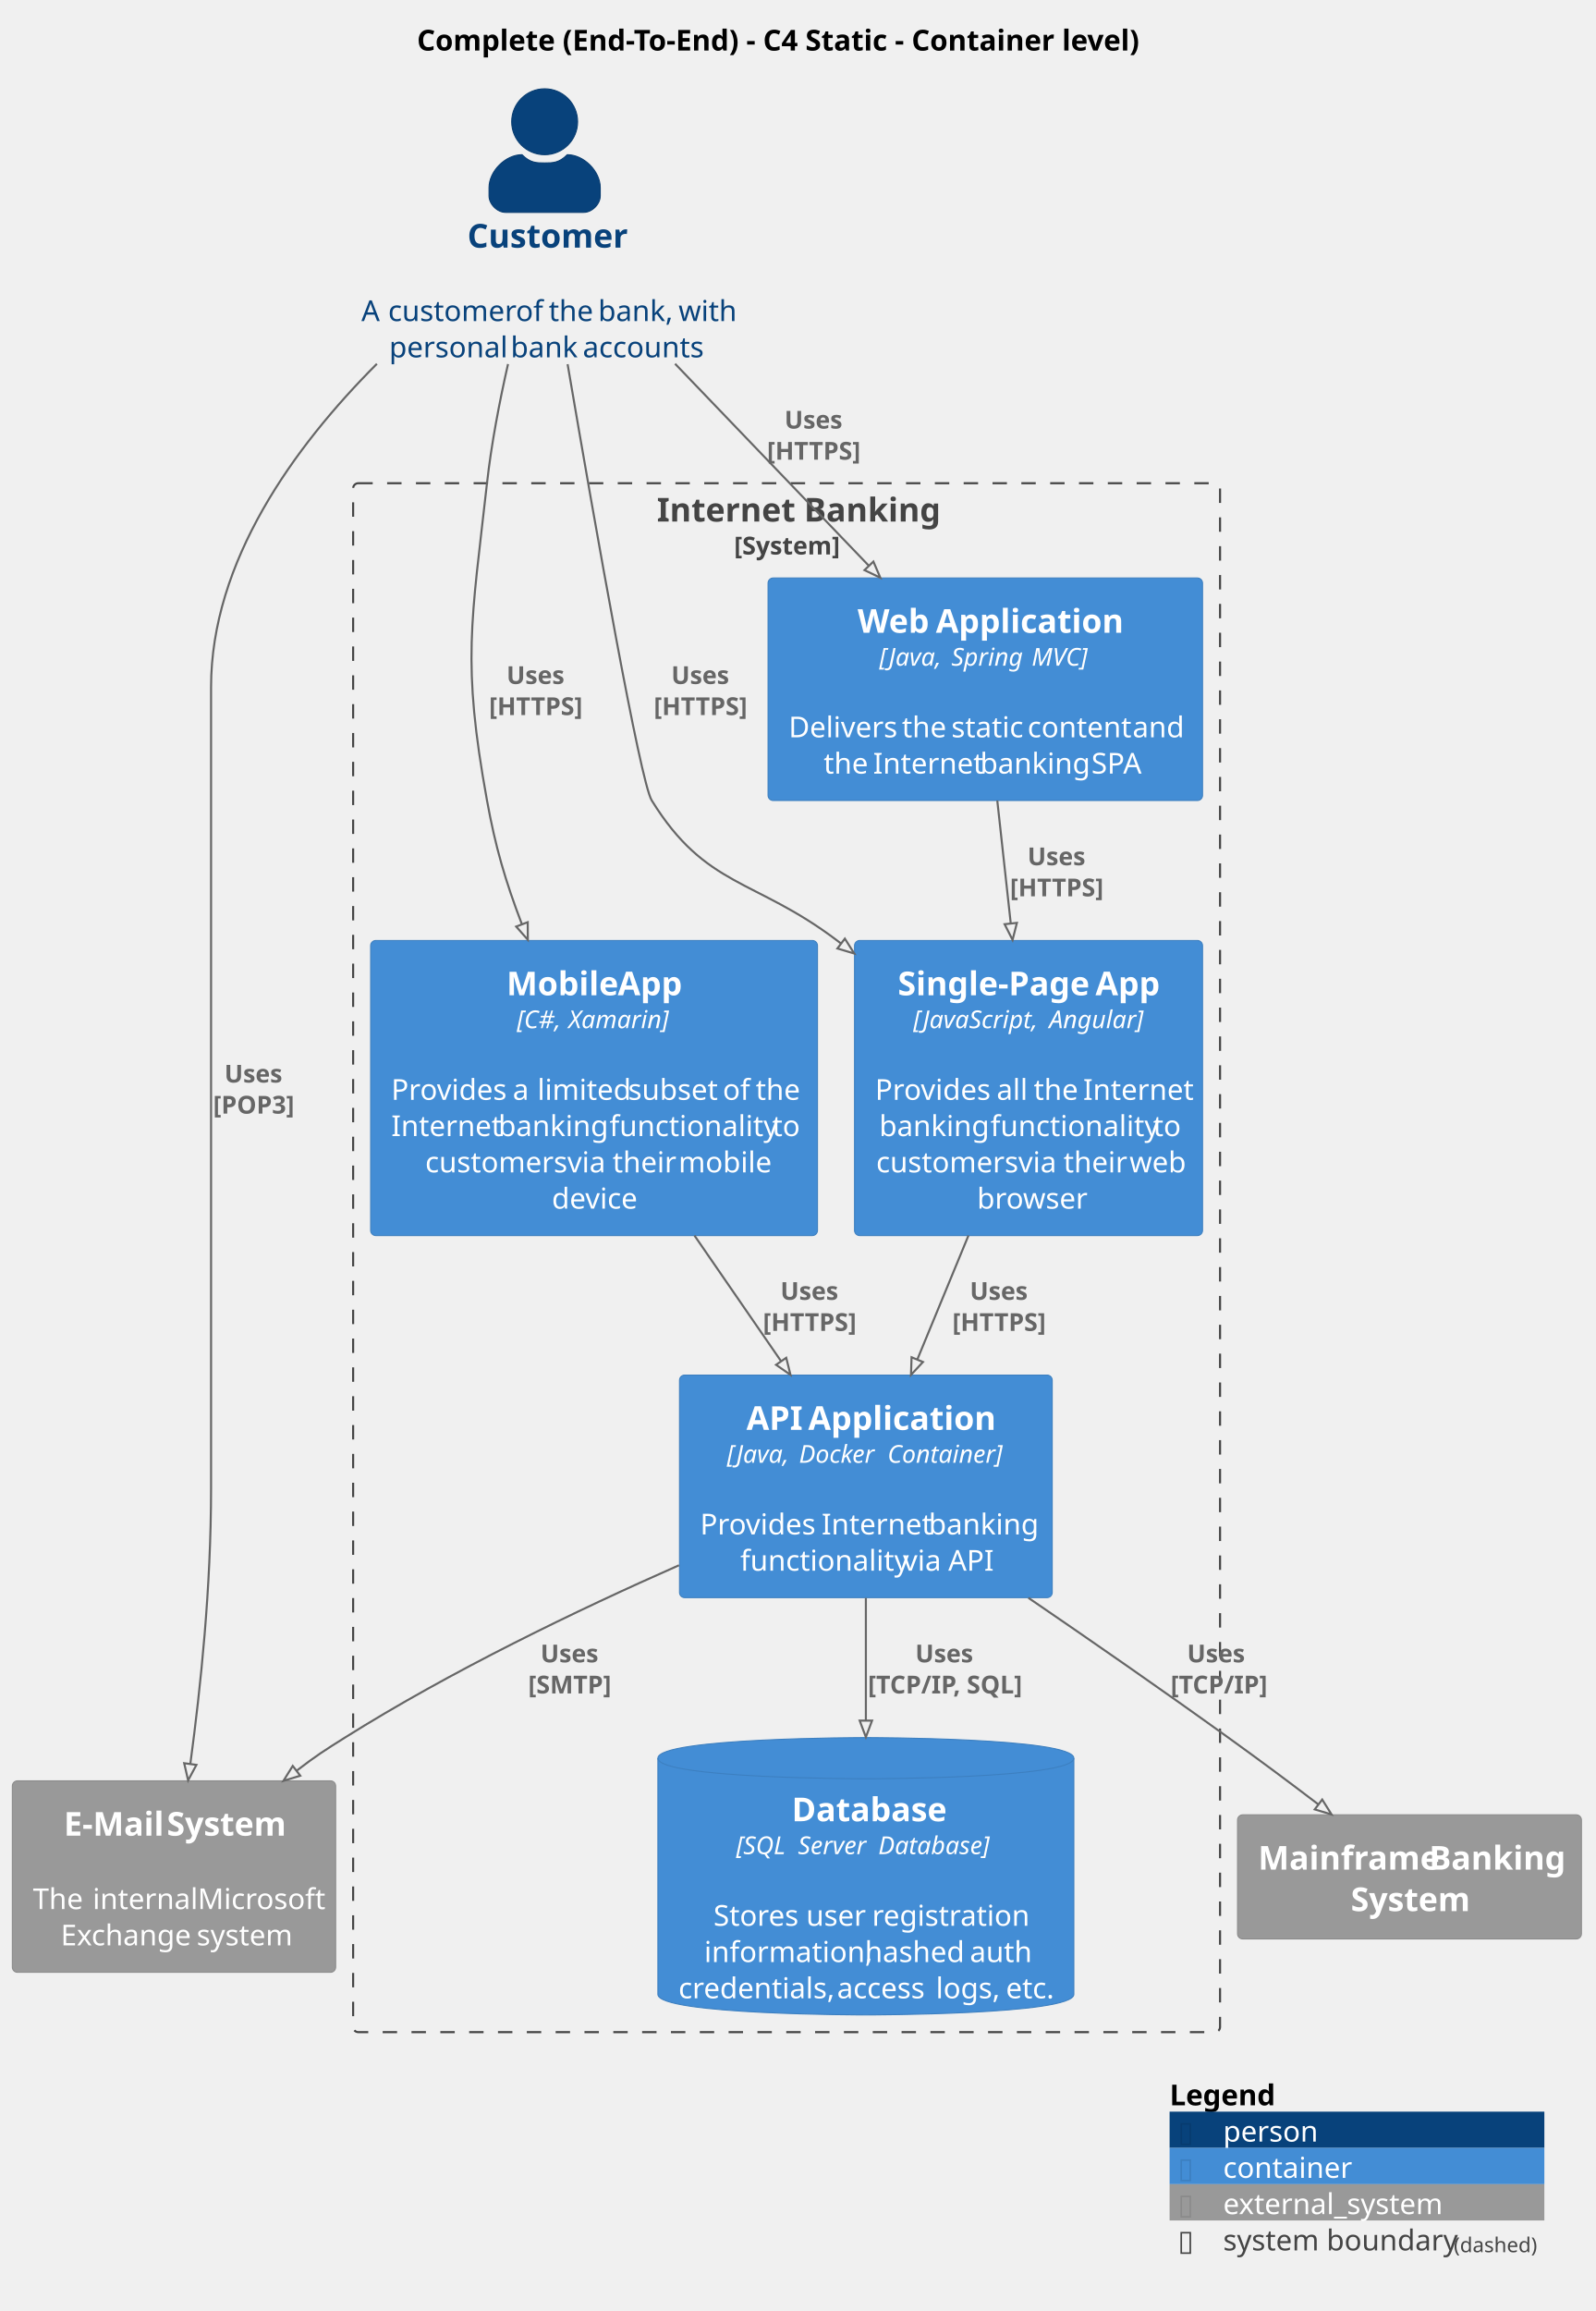
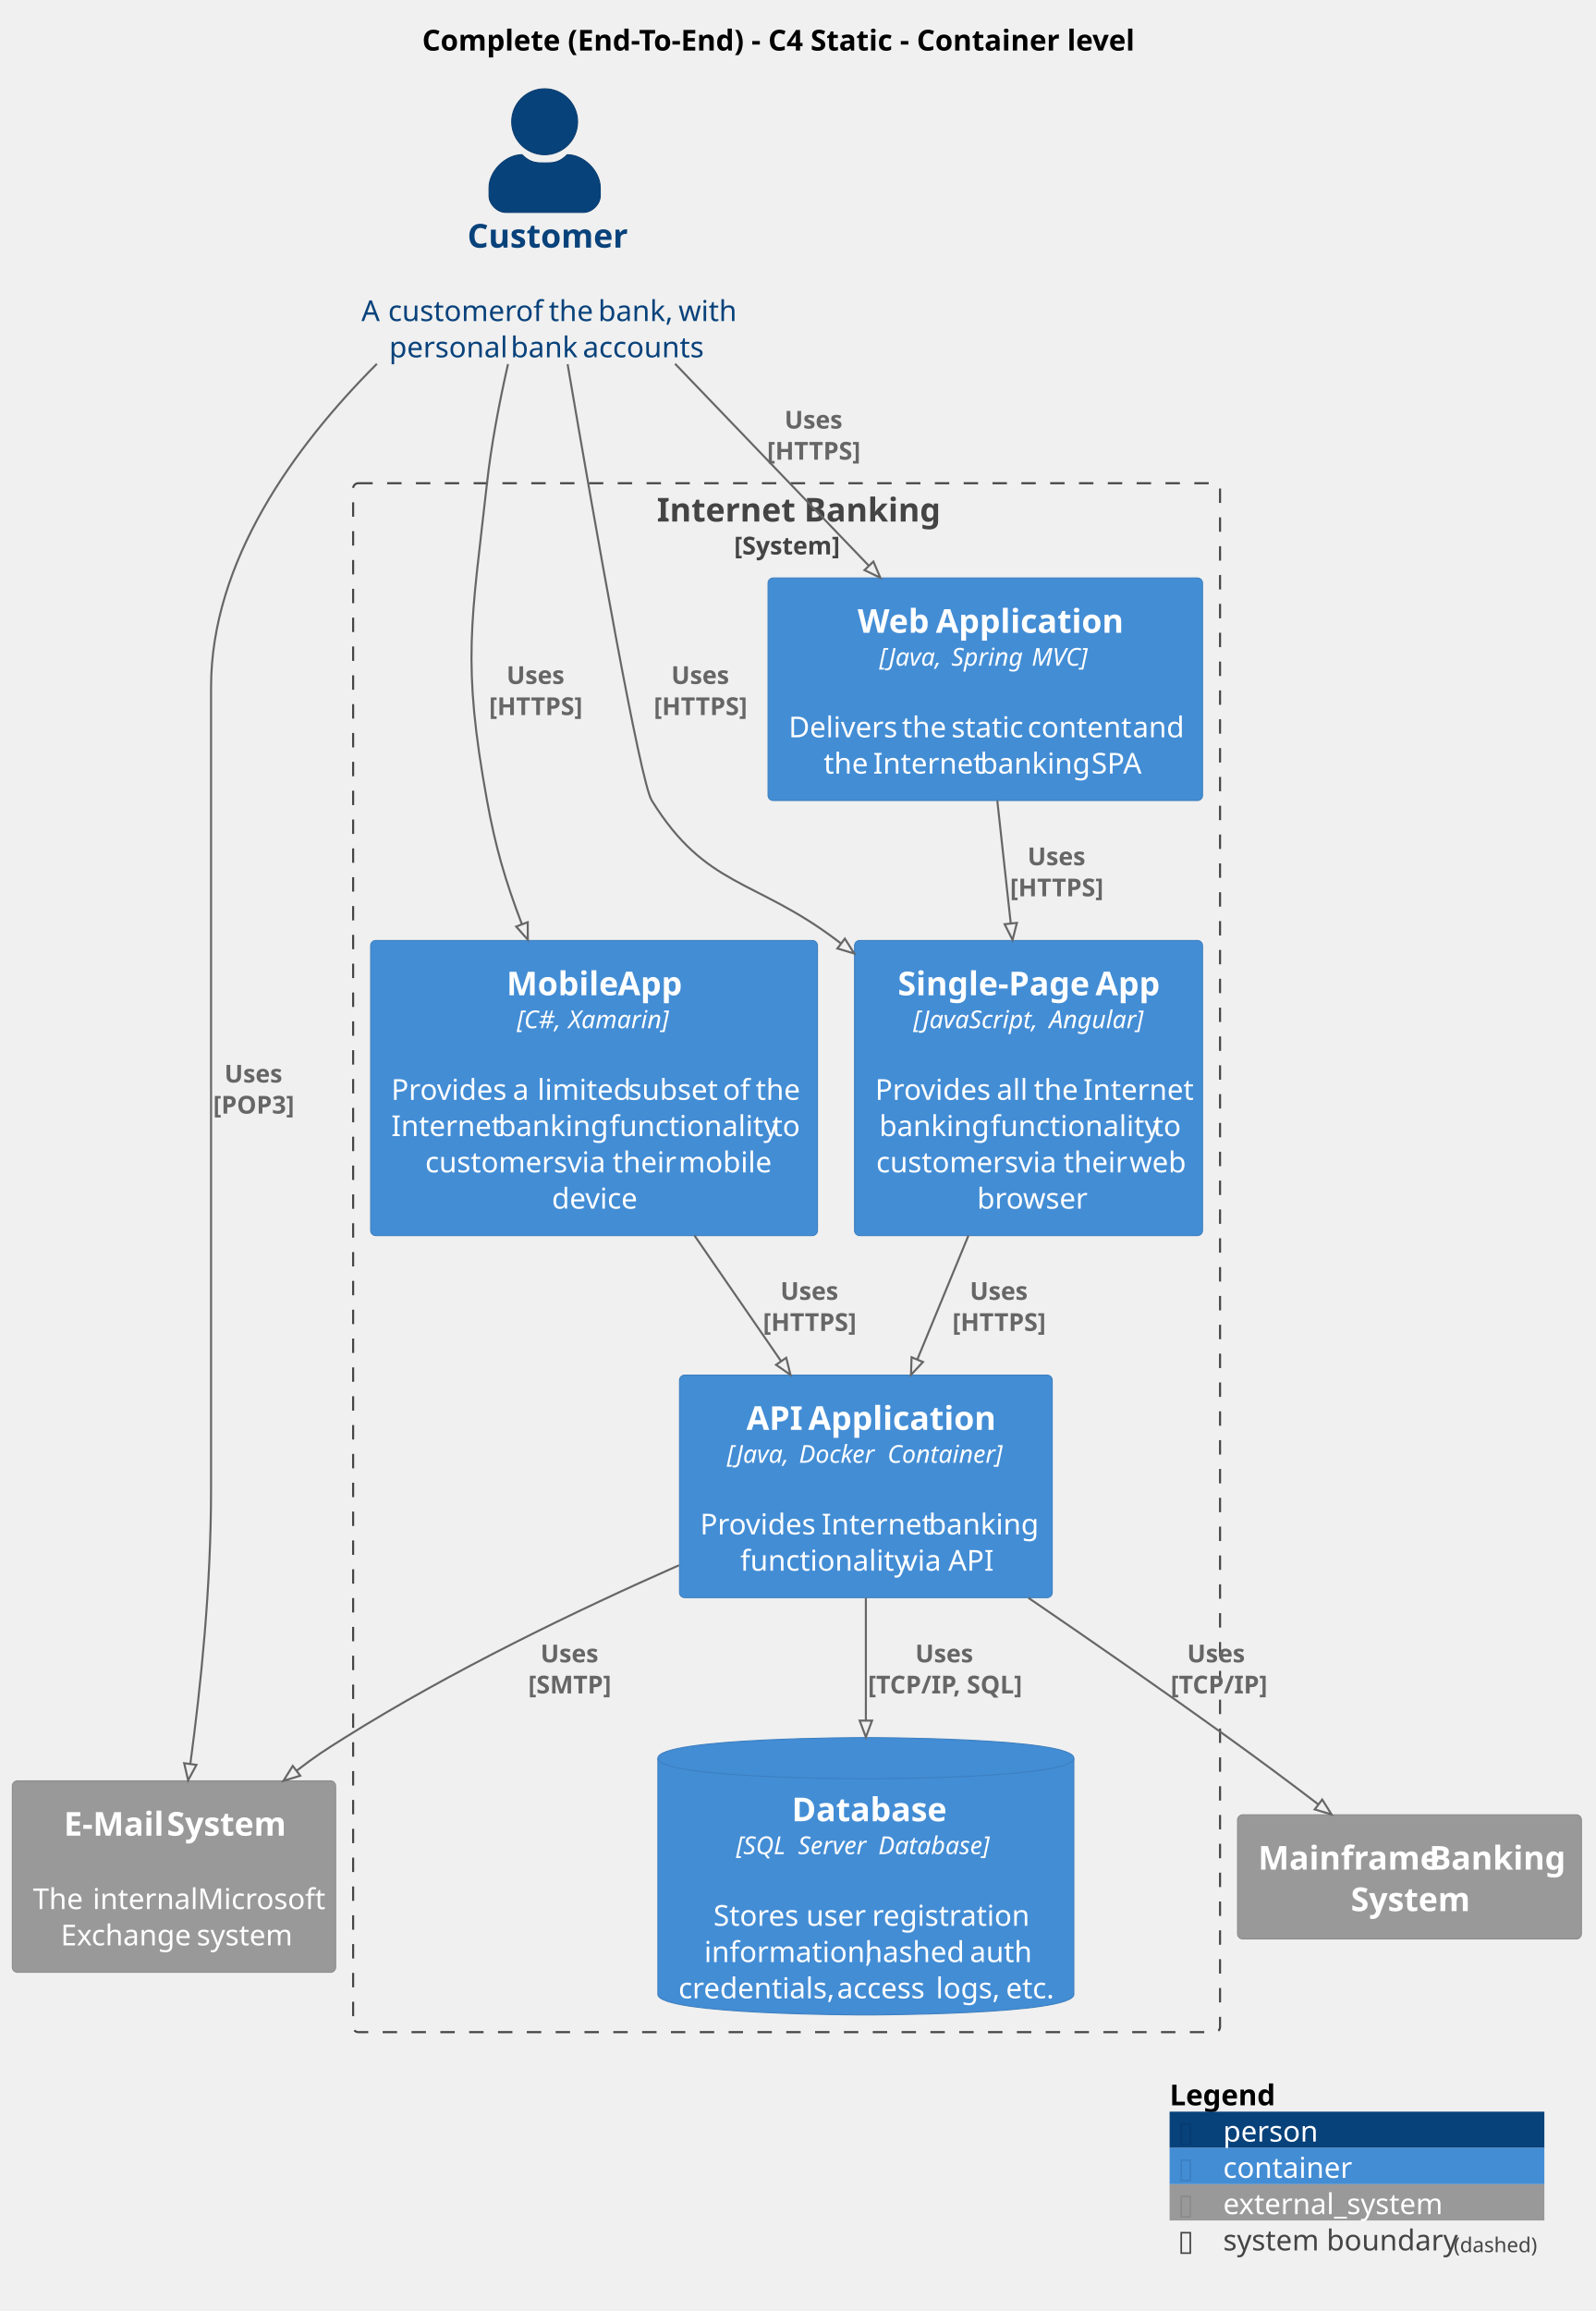
<svg xmlns="http://www.w3.org/2000/svg" contentStyleType="text/css" height="1122px" preserveAspectRatio="none" style="width:775px;height:1122px;background:#FFFFFF;" version="1.1" viewBox="0 0 775 1122" width="775px" zoomAndPan="magnify">
  <defs />
  <g>
-     <text fill="#000000" font-family="sans-serif" font-size="14" font-weight="bold" lengthAdjust="spacing" textLength="362" x="202.5" y="24.533">Complete (End-To-End) - C4 Static - Container level)</text>
+     <text fill="#000000" font-family="sans-serif" font-size="14" font-weight="bold" lengthAdjust="spacing" textLength="357" x="205" y="24.533">Complete (End-To-End) - C4 Static - Container level</text>
    <g id="cluster_BigBankPlc.SoftwareSystems.InternetBanking">
      <rect fill="none" height="752" rx="2.5" ry="2.5" style="stroke:#444444;stroke-width:1.0;stroke-dasharray:7.0,7.0;" width="421" x="171.5" y="234.609" />
      <text fill="#444444" font-family="sans-serif" font-size="16" font-weight="bold" lengthAdjust="spacing" textLength="126" x="319" y="253.219">Internet Banking</text>
      <text fill="#444444" font-family="sans-serif" font-size="12" font-weight="bold" lengthAdjust="spacing" textLength="51" x="356.5" y="269.191">[System]</text>
    </g>
    <g id="elem_BigBankPlc.Actors.Customer">
      <ellipse cx="264.5" cy="59.109" fill="#08427B" rx="16" ry="16" style="stroke:#073B6F;stroke-width:0.5;" />
      <path d="M264.5,79.109 C268.5,79.109 271.5,79.109 275.5,75.109 C283.5,75.109 291.5,83.109 291.5,91.109 L291.5,95.109 C291.5,99.109 287.5,103.109 283.5,103.109 L245.5,103.109 C241.5,103.109 237.5,99.109 237.5,95.109 L237.5,91.109 C237.5,83.109 245.5,75.109 253.5,75.109 C257.5,79.109 260.5,79.109 264.5,79.109 " fill="#08427B" style="stroke:#073B6F;stroke-width:0.5;" />
      <text fill="#08427B" font-family="sans-serif" font-size="16" font-weight="bold" lengthAdjust="spacing" textLength="75" x="227" y="120.219">Customer</text>
      <text fill="#08427B" font-family="sans-serif" font-size="14" lengthAdjust="spacing" textLength="4" x="262.5" y="138.268"> </text>
      <text fill="#08427B" font-family="sans-serif" font-size="14" lengthAdjust="spacing" textLength="9" x="175.5" y="155.877">A</text>
      <text fill="#08427B" font-family="sans-serif" font-size="14" lengthAdjust="spacing" textLength="4" x="184.5" y="155.877"> </text>
      <text fill="#08427B" font-family="sans-serif" font-size="14" lengthAdjust="spacing" textLength="58" x="188.5" y="155.877">customer</text>
      <text fill="#08427B" font-family="sans-serif" font-size="14" lengthAdjust="spacing" textLength="4" x="246.5" y="155.877"> </text>
      <text fill="#08427B" font-family="sans-serif" font-size="14" lengthAdjust="spacing" textLength="12" x="250.5" y="155.877">of</text>
      <text fill="#08427B" font-family="sans-serif" font-size="14" lengthAdjust="spacing" textLength="4" x="262.5" y="155.877"> </text>
      <text fill="#08427B" font-family="sans-serif" font-size="14" lengthAdjust="spacing" textLength="20" x="266.5" y="155.877">the</text>
      <text fill="#08427B" font-family="sans-serif" font-size="14" lengthAdjust="spacing" textLength="4" x="286.5" y="155.877"> </text>
      <text fill="#08427B" font-family="sans-serif" font-size="14" lengthAdjust="spacing" textLength="35" x="290.5" y="155.877">bank,</text>
      <text fill="#08427B" font-family="sans-serif" font-size="14" lengthAdjust="spacing" textLength="4" x="325.5" y="155.877"> </text>
      <text fill="#08427B" font-family="sans-serif" font-size="14" lengthAdjust="spacing" textLength="24" x="329.5" y="155.877">with</text>
      <text fill="#08427B" font-family="sans-serif" font-size="14" lengthAdjust="spacing" textLength="55" x="189" y="173.486">personal</text>
      <text fill="#08427B" font-family="sans-serif" font-size="14" lengthAdjust="spacing" textLength="4" x="244" y="173.486"> </text>
      <text fill="#08427B" font-family="sans-serif" font-size="14" lengthAdjust="spacing" textLength="31" x="248" y="173.486">bank</text>
      <text fill="#08427B" font-family="sans-serif" font-size="14" lengthAdjust="spacing" textLength="4" x="279" y="173.486"> </text>
      <text fill="#08427B" font-family="sans-serif" font-size="14" lengthAdjust="spacing" textLength="57" x="283" y="173.486">accounts</text>
    </g>
    <g id="elem_BigBankPlc.SoftwareSystems.MainframeBankingSystem">
      <rect fill="#999999" height="60.25" rx="2.5" ry="2.5" style="stroke:#8A8A8A;stroke-width:0.5;" width="167" x="601" y="881.109" />
      <text fill="#FFFFFF" font-family="sans-serif" font-size="16" font-weight="bold" lengthAdjust="spacing" textLength="79" x="611" y="907.719">Mainframe</text>
      <text fill="#FFFFFF" font-family="sans-serif" font-size="16" font-weight="bold" lengthAdjust="spacing" textLength="4" x="690" y="907.719"> </text>
      <text fill="#FFFFFF" font-family="sans-serif" font-size="16" font-weight="bold" lengthAdjust="spacing" textLength="64" x="694" y="907.719">Banking</text>
      <text fill="#FFFFFF" font-family="sans-serif" font-size="16" font-weight="bold" lengthAdjust="spacing" textLength="57" x="656" y="927.844">System</text>
    </g>
    <g id="elem_BigBankPlc.SoftwareSystems.EMailSystem">
      <rect fill="#999999" height="92.953" rx="2.5" ry="2.5" style="stroke:#8A8A8A;stroke-width:0.5;" width="157" x="6" y="864.609" />
      <text fill="#FFFFFF" font-family="sans-serif" font-size="16" font-weight="bold" lengthAdjust="spacing" textLength="46" x="31" y="891.219">E-Mail</text>
      <text fill="#FFFFFF" font-family="sans-serif" font-size="16" font-weight="bold" lengthAdjust="spacing" textLength="4" x="77" y="891.219"> </text>
      <text fill="#FFFFFF" font-family="sans-serif" font-size="16" font-weight="bold" lengthAdjust="spacing" textLength="57" x="81" y="891.219">System</text>
      <text fill="#FFFFFF" font-family="sans-serif" font-size="14" lengthAdjust="spacing" textLength="4" x="82.5" y="909.268"> </text>
      <text fill="#FFFFFF" font-family="sans-serif" font-size="14" lengthAdjust="spacing" textLength="25" x="16" y="926.877">The</text>
      <text fill="#FFFFFF" font-family="sans-serif" font-size="14" lengthAdjust="spacing" textLength="4" x="41" y="926.877"> </text>
      <text fill="#FFFFFF" font-family="sans-serif" font-size="14" lengthAdjust="spacing" textLength="47" x="45" y="926.877">internal</text>
      <text fill="#FFFFFF" font-family="sans-serif" font-size="14" lengthAdjust="spacing" textLength="4" x="92" y="926.877"> </text>
      <text fill="#FFFFFF" font-family="sans-serif" font-size="14" lengthAdjust="spacing" textLength="57" x="96" y="926.877">Microsoft</text>
      <text fill="#FFFFFF" font-family="sans-serif" font-size="14" lengthAdjust="spacing" textLength="62" x="29.5" y="944.486">Exchange</text>
      <text fill="#FFFFFF" font-family="sans-serif" font-size="14" lengthAdjust="spacing" textLength="4" x="91.5" y="944.486"> </text>
      <text fill="#FFFFFF" font-family="sans-serif" font-size="14" lengthAdjust="spacing" textLength="44" x="95.5" y="944.486">system</text>
    </g>
    <g id="elem_BigBankPlc.SoftwareSystems.InternetBanking.Containers.WebApplication">
      <rect fill="#438DD5" height="108.047" rx="2.5" ry="2.5" style="stroke:#3C7FC0;stroke-width:0.5;" width="211" x="373" y="280.609" />
      <text fill="#FFFFFF" font-family="sans-serif" font-size="16" font-weight="bold" lengthAdjust="spacing" textLength="34" x="416.5" y="307.219">Web</text>
      <text fill="#FFFFFF" font-family="sans-serif" font-size="16" font-weight="bold" lengthAdjust="spacing" textLength="4" x="450.5" y="307.219"> </text>
      <text fill="#FFFFFF" font-family="sans-serif" font-size="16" font-weight="bold" lengthAdjust="spacing" textLength="86" x="454.5" y="307.219">Application</text>
      <text fill="#FFFFFF" font-family="sans-serif" font-size="12" font-style="italic" lengthAdjust="spacing" textLength="32" x="427" y="323.191">[Java,</text>
      <text fill="#FFFFFF" font-family="sans-serif" font-size="12" font-style="italic" lengthAdjust="spacing" textLength="3" x="459" y="323.191"> </text>
      <text fill="#FFFFFF" font-family="sans-serif" font-size="12" font-style="italic" lengthAdjust="spacing" textLength="36" x="462" y="323.191">Spring</text>
      <text fill="#FFFFFF" font-family="sans-serif" font-size="12" font-style="italic" lengthAdjust="spacing" textLength="3" x="498" y="323.191"> </text>
      <text fill="#FFFFFF" font-family="sans-serif" font-size="12" font-style="italic" lengthAdjust="spacing" textLength="29" x="501" y="323.191">MVC]</text>
      <text fill="#FFFFFF" font-family="sans-serif" font-size="14" lengthAdjust="spacing" textLength="4" x="476.5" y="340.361"> </text>
      <text fill="#FFFFFF" font-family="sans-serif" font-size="14" lengthAdjust="spacing" textLength="51" x="383" y="357.971">Delivers</text>
      <text fill="#FFFFFF" font-family="sans-serif" font-size="14" lengthAdjust="spacing" textLength="4" x="434" y="357.971"> </text>
      <text fill="#FFFFFF" font-family="sans-serif" font-size="14" lengthAdjust="spacing" textLength="20" x="438" y="357.971">the</text>
      <text fill="#FFFFFF" font-family="sans-serif" font-size="14" lengthAdjust="spacing" textLength="4" x="458" y="357.971"> </text>
      <text fill="#FFFFFF" font-family="sans-serif" font-size="14" lengthAdjust="spacing" textLength="33" x="462" y="357.971">static</text>
      <text fill="#FFFFFF" font-family="sans-serif" font-size="14" lengthAdjust="spacing" textLength="4" x="495" y="357.971"> </text>
      <text fill="#FFFFFF" font-family="sans-serif" font-size="14" lengthAdjust="spacing" textLength="47" x="499" y="357.971">content</text>
      <text fill="#FFFFFF" font-family="sans-serif" font-size="14" lengthAdjust="spacing" textLength="4" x="546" y="357.971"> </text>
      <text fill="#FFFFFF" font-family="sans-serif" font-size="14" lengthAdjust="spacing" textLength="24" x="550" y="357.971">and</text>
      <text fill="#FFFFFF" font-family="sans-serif" font-size="14" lengthAdjust="spacing" textLength="20" x="400" y="375.58">the</text>
      <text fill="#FFFFFF" font-family="sans-serif" font-size="14" lengthAdjust="spacing" textLength="4" x="420" y="375.58"> </text>
      <text fill="#FFFFFF" font-family="sans-serif" font-size="14" lengthAdjust="spacing" textLength="48" x="424" y="375.58">Internet</text>
      <text fill="#FFFFFF" font-family="sans-serif" font-size="14" lengthAdjust="spacing" textLength="4" x="472" y="375.58"> </text>
      <text fill="#FFFFFF" font-family="sans-serif" font-size="14" lengthAdjust="spacing" textLength="50" x="476" y="375.58">banking</text>
      <text fill="#FFFFFF" font-family="sans-serif" font-size="14" lengthAdjust="spacing" textLength="4" x="526" y="375.58"> </text>
      <text fill="#FFFFFF" font-family="sans-serif" font-size="14" lengthAdjust="spacing" textLength="27" x="530" y="375.58">SPA</text>
    </g>
    <g id="elem_BigBankPlc.SoftwareSystems.InternetBanking.Containers.SinglePageApp">
      <rect fill="#438DD5" height="143.266" rx="2.5" ry="2.5" style="stroke:#3C7FC0;stroke-width:0.5;" width="169" x="415" y="456.609" />
      <text fill="#FFFFFF" font-family="sans-serif" font-size="16" font-weight="bold" lengthAdjust="spacing" textLength="92" x="436" y="483.219">Single-Page</text>
      <text fill="#FFFFFF" font-family="sans-serif" font-size="16" font-weight="bold" lengthAdjust="spacing" textLength="4" x="528" y="483.219"> </text>
      <text fill="#FFFFFF" font-family="sans-serif" font-size="16" font-weight="bold" lengthAdjust="spacing" textLength="31" x="532" y="483.219">App</text>
      <text fill="#FFFFFF" font-family="sans-serif" font-size="12" font-style="italic" lengthAdjust="spacing" textLength="63" x="443.5" y="499.191">[JavaScript,</text>
      <text fill="#FFFFFF" font-family="sans-serif" font-size="12" font-style="italic" lengthAdjust="spacing" textLength="3" x="506.5" y="499.191"> </text>
      <text fill="#FFFFFF" font-family="sans-serif" font-size="12" font-style="italic" lengthAdjust="spacing" textLength="46" x="509.5" y="499.191">Angular]</text>
      <text fill="#FFFFFF" font-family="sans-serif" font-size="14" lengthAdjust="spacing" textLength="4" x="497.5" y="516.361"> </text>
      <text fill="#FFFFFF" font-family="sans-serif" font-size="14" lengthAdjust="spacing" textLength="55" x="425" y="533.971">Provides</text>
      <text fill="#FFFFFF" font-family="sans-serif" font-size="14" lengthAdjust="spacing" textLength="4" x="480" y="533.971"> </text>
      <text fill="#FFFFFF" font-family="sans-serif" font-size="14" lengthAdjust="spacing" textLength="14" x="484" y="533.971">all</text>
      <text fill="#FFFFFF" font-family="sans-serif" font-size="14" lengthAdjust="spacing" textLength="4" x="498" y="533.971"> </text>
      <text fill="#FFFFFF" font-family="sans-serif" font-size="14" lengthAdjust="spacing" textLength="20" x="502" y="533.971">the</text>
      <text fill="#FFFFFF" font-family="sans-serif" font-size="14" lengthAdjust="spacing" textLength="4" x="522" y="533.971"> </text>
      <text fill="#FFFFFF" font-family="sans-serif" font-size="14" lengthAdjust="spacing" textLength="48" x="526" y="533.971">Internet</text>
      <text fill="#FFFFFF" font-family="sans-serif" font-size="14" lengthAdjust="spacing" textLength="50" x="427" y="551.58">banking</text>
      <text fill="#FFFFFF" font-family="sans-serif" font-size="14" lengthAdjust="spacing" textLength="4" x="477" y="551.58"> </text>
      <text fill="#FFFFFF" font-family="sans-serif" font-size="14" lengthAdjust="spacing" textLength="75" x="481" y="551.58">functionality</text>
      <text fill="#FFFFFF" font-family="sans-serif" font-size="14" lengthAdjust="spacing" textLength="4" x="556" y="551.58"> </text>
      <text fill="#FFFFFF" font-family="sans-serif" font-size="14" lengthAdjust="spacing" textLength="12" x="560" y="551.58">to</text>
      <text fill="#FFFFFF" font-family="sans-serif" font-size="14" lengthAdjust="spacing" textLength="65" x="425.5" y="569.189">customers</text>
      <text fill="#FFFFFF" font-family="sans-serif" font-size="14" lengthAdjust="spacing" textLength="4" x="490.5" y="569.189"> </text>
      <text fill="#FFFFFF" font-family="sans-serif" font-size="14" lengthAdjust="spacing" textLength="18" x="494.5" y="569.189">via</text>
      <text fill="#FFFFFF" font-family="sans-serif" font-size="14" lengthAdjust="spacing" textLength="4" x="512.5" y="569.189"> </text>
      <text fill="#FFFFFF" font-family="sans-serif" font-size="14" lengthAdjust="spacing" textLength="28" x="516.5" y="569.189">their</text>
      <text fill="#FFFFFF" font-family="sans-serif" font-size="14" lengthAdjust="spacing" textLength="4" x="544.5" y="569.189"> </text>
      <text fill="#FFFFFF" font-family="sans-serif" font-size="14" lengthAdjust="spacing" textLength="25" x="548.5" y="569.189">web</text>
      <text fill="#FFFFFF" font-family="sans-serif" font-size="14" lengthAdjust="spacing" textLength="50" x="474.5" y="586.799">browser</text>
    </g>
    <g id="elem_BigBankPlc.SoftwareSystems.InternetBanking.Containers.APIApplication">
      <rect fill="#438DD5" height="108.047" rx="2.5" ry="2.5" style="stroke:#3C7FC0;stroke-width:0.5;" width="181" x="330" y="667.609" />
      <text fill="#FFFFFF" font-family="sans-serif" font-size="16" font-weight="bold" lengthAdjust="spacing" textLength="26" x="362.5" y="694.219">API</text>
      <text fill="#FFFFFF" font-family="sans-serif" font-size="16" font-weight="bold" lengthAdjust="spacing" textLength="4" x="388.5" y="694.219"> </text>
      <text fill="#FFFFFF" font-family="sans-serif" font-size="16" font-weight="bold" lengthAdjust="spacing" textLength="86" x="392.5" y="694.219">Application</text>
      <text fill="#FFFFFF" font-family="sans-serif" font-size="12" font-style="italic" lengthAdjust="spacing" textLength="32" x="353" y="710.191">[Java,</text>
      <text fill="#FFFFFF" font-family="sans-serif" font-size="12" font-style="italic" lengthAdjust="spacing" textLength="3" x="385" y="710.191"> </text>
      <text fill="#FFFFFF" font-family="sans-serif" font-size="12" font-style="italic" lengthAdjust="spacing" textLength="40" x="388" y="710.191">Docker</text>
      <text fill="#FFFFFF" font-family="sans-serif" font-size="12" font-style="italic" lengthAdjust="spacing" textLength="3" x="428" y="710.191"> </text>
      <text fill="#FFFFFF" font-family="sans-serif" font-size="12" font-style="italic" lengthAdjust="spacing" textLength="57" x="431" y="710.191">Container]</text>
      <text fill="#FFFFFF" font-family="sans-serif" font-size="14" lengthAdjust="spacing" textLength="4" x="418.5" y="727.361"> </text>
      <text fill="#FFFFFF" font-family="sans-serif" font-size="14" lengthAdjust="spacing" textLength="55" x="340" y="744.971">Provides</text>
      <text fill="#FFFFFF" font-family="sans-serif" font-size="14" lengthAdjust="spacing" textLength="4" x="395" y="744.971"> </text>
      <text fill="#FFFFFF" font-family="sans-serif" font-size="14" lengthAdjust="spacing" textLength="48" x="399" y="744.971">Internet</text>
      <text fill="#FFFFFF" font-family="sans-serif" font-size="14" lengthAdjust="spacing" textLength="4" x="447" y="744.971"> </text>
      <text fill="#FFFFFF" font-family="sans-serif" font-size="14" lengthAdjust="spacing" textLength="50" x="451" y="744.971">banking</text>
      <text fill="#FFFFFF" font-family="sans-serif" font-size="14" lengthAdjust="spacing" textLength="75" x="359.5" y="762.58">functionality</text>
      <text fill="#FFFFFF" font-family="sans-serif" font-size="14" lengthAdjust="spacing" textLength="4" x="434.5" y="762.58"> </text>
      <text fill="#FFFFFF" font-family="sans-serif" font-size="14" lengthAdjust="spacing" textLength="18" x="438.5" y="762.58">via</text>
      <text fill="#FFFFFF" font-family="sans-serif" font-size="14" lengthAdjust="spacing" textLength="4" x="456.5" y="762.58"> </text>
      <text fill="#FFFFFF" font-family="sans-serif" font-size="14" lengthAdjust="spacing" textLength="21" x="460.5" y="762.58">API</text>
    </g>
    <g id="elem_BigBankPlc.SoftwareSystems.InternetBanking.Containers.Database">
      <path d="M319.5,853.609 C319.5,843.609 420.5,843.609 420.5,843.609 C420.5,843.609 521.5,843.609 521.5,853.609 L521.5,968.266 C521.5,978.266 420.5,978.266 420.5,978.266 C420.5,978.266 319.5,978.266 319.5,968.266 L319.5,853.609 " fill="#438DD5" style="stroke:#3C7FC0;stroke-width:0.5;" />
      <path d="M319.5,853.609 C319.5,863.609 420.5,863.609 420.5,863.609 C420.5,863.609 521.5,863.609 521.5,853.609 " fill="none" style="stroke:#3C7FC0;stroke-width:0.5;" />
      <text fill="#FFFFFF" font-family="sans-serif" font-size="16" font-weight="bold" lengthAdjust="spacing" textLength="72" x="384.5" y="884.219">Database</text>
      <text fill="#FFFFFF" font-family="sans-serif" font-size="12" font-style="italic" lengthAdjust="spacing" textLength="27" x="357.5" y="900.191">[SQL</text>
      <text fill="#FFFFFF" font-family="sans-serif" font-size="12" font-style="italic" lengthAdjust="spacing" textLength="3" x="384.5" y="900.191"> </text>
      <text fill="#FFFFFF" font-family="sans-serif" font-size="12" font-style="italic" lengthAdjust="spacing" textLength="36" x="387.5" y="900.191">Server</text>
      <text fill="#FFFFFF" font-family="sans-serif" font-size="12" font-style="italic" lengthAdjust="spacing" textLength="3" x="423.5" y="900.191"> </text>
      <text fill="#FFFFFF" font-family="sans-serif" font-size="12" font-style="italic" lengthAdjust="spacing" textLength="57" x="426.5" y="900.191">Database]</text>
      <text fill="#FFFFFF" font-family="sans-serif" font-size="14" lengthAdjust="spacing" textLength="4" x="418.5" y="917.361"> </text>
      <text fill="#FFFFFF" font-family="sans-serif" font-size="14" lengthAdjust="spacing" textLength="41" x="346.5" y="934.971">Stores</text>
      <text fill="#FFFFFF" font-family="sans-serif" font-size="14" lengthAdjust="spacing" textLength="4" x="387.5" y="934.971"> </text>
      <text fill="#FFFFFF" font-family="sans-serif" font-size="14" lengthAdjust="spacing" textLength="28" x="391.5" y="934.971">user</text>
      <text fill="#FFFFFF" font-family="sans-serif" font-size="14" lengthAdjust="spacing" textLength="4" x="419.5" y="934.971"> </text>
      <text fill="#FFFFFF" font-family="sans-serif" font-size="14" lengthAdjust="spacing" textLength="71" x="423.5" y="934.971">registration</text>
      <text fill="#FFFFFF" font-family="sans-serif" font-size="14" lengthAdjust="spacing" textLength="74" x="342" y="952.58">information,</text>
      <text fill="#FFFFFF" font-family="sans-serif" font-size="14" lengthAdjust="spacing" textLength="4" x="416" y="952.58"> </text>
      <text fill="#FFFFFF" font-family="sans-serif" font-size="14" lengthAdjust="spacing" textLength="47" x="420" y="952.58">hashed</text>
      <text fill="#FFFFFF" font-family="sans-serif" font-size="14" lengthAdjust="spacing" textLength="4" x="467" y="952.58"> </text>
      <text fill="#FFFFFF" font-family="sans-serif" font-size="14" lengthAdjust="spacing" textLength="28" x="471" y="952.58">auth</text>
      <text fill="#FFFFFF" font-family="sans-serif" font-size="14" lengthAdjust="spacing" textLength="73" x="329.5" y="970.189">credentials,</text>
      <text fill="#FFFFFF" font-family="sans-serif" font-size="14" lengthAdjust="spacing" textLength="4" x="402.5" y="970.189"> </text>
      <text fill="#FFFFFF" font-family="sans-serif" font-size="14" lengthAdjust="spacing" textLength="44" x="406.5" y="970.189">access</text>
      <text fill="#FFFFFF" font-family="sans-serif" font-size="14" lengthAdjust="spacing" textLength="4" x="450.5" y="970.189"> </text>
      <text fill="#FFFFFF" font-family="sans-serif" font-size="14" lengthAdjust="spacing" textLength="30" x="454.5" y="970.189">logs,</text>
      <text fill="#FFFFFF" font-family="sans-serif" font-size="14" lengthAdjust="spacing" textLength="4" x="484.5" y="970.189"> </text>
      <text fill="#FFFFFF" font-family="sans-serif" font-size="14" lengthAdjust="spacing" textLength="23" x="488.5" y="970.189">etc.</text>
    </g>
    <g id="elem_BigBankPlc.SoftwareSystems.InternetBanking.Containers.MobileApp">
      <rect fill="#438DD5" height="143.266" rx="2.5" ry="2.5" style="stroke:#3C7FC0;stroke-width:0.5;" width="217" x="180" y="456.609" />
      <text fill="#FFFFFF" font-family="sans-serif" font-size="16" font-weight="bold" lengthAdjust="spacing" textLength="50" x="246" y="483.219">Mobile</text>
      <text fill="#FFFFFF" font-family="sans-serif" font-size="16" font-weight="bold" lengthAdjust="spacing" textLength="4" x="296" y="483.219"> </text>
      <text fill="#FFFFFF" font-family="sans-serif" font-size="16" font-weight="bold" lengthAdjust="spacing" textLength="31" x="300" y="483.219">App</text>
      <text fill="#FFFFFF" font-family="sans-serif" font-size="12" font-style="italic" lengthAdjust="spacing" textLength="22" x="251" y="499.191">[C#,</text>
      <text fill="#FFFFFF" font-family="sans-serif" font-size="12" font-style="italic" lengthAdjust="spacing" textLength="3" x="273" y="499.191"> </text>
      <text fill="#FFFFFF" font-family="sans-serif" font-size="12" font-style="italic" lengthAdjust="spacing" textLength="50" x="276" y="499.191">Xamarin]</text>
      <text fill="#FFFFFF" font-family="sans-serif" font-size="14" lengthAdjust="spacing" textLength="4" x="286.5" y="516.361"> </text>
      <text fill="#FFFFFF" font-family="sans-serif" font-size="14" lengthAdjust="spacing" textLength="55" x="190" y="533.971">Provides</text>
      <text fill="#FFFFFF" font-family="sans-serif" font-size="14" lengthAdjust="spacing" textLength="4" x="245" y="533.971"> </text>
      <text fill="#FFFFFF" font-family="sans-serif" font-size="14" lengthAdjust="spacing" textLength="8" x="249" y="533.971">a</text>
      <text fill="#FFFFFF" font-family="sans-serif" font-size="14" lengthAdjust="spacing" textLength="4" x="257" y="533.971"> </text>
      <text fill="#FFFFFF" font-family="sans-serif" font-size="14" lengthAdjust="spacing" textLength="40" x="261" y="533.971">limited</text>
      <text fill="#FFFFFF" font-family="sans-serif" font-size="14" lengthAdjust="spacing" textLength="4" x="301" y="533.971"> </text>
      <text fill="#FFFFFF" font-family="sans-serif" font-size="14" lengthAdjust="spacing" textLength="42" x="305" y="533.971">subset</text>
      <text fill="#FFFFFF" font-family="sans-serif" font-size="14" lengthAdjust="spacing" textLength="4" x="347" y="533.971"> </text>
      <text fill="#FFFFFF" font-family="sans-serif" font-size="14" lengthAdjust="spacing" textLength="12" x="351" y="533.971">of</text>
      <text fill="#FFFFFF" font-family="sans-serif" font-size="14" lengthAdjust="spacing" textLength="4" x="363" y="533.971"> </text>
      <text fill="#FFFFFF" font-family="sans-serif" font-size="14" lengthAdjust="spacing" textLength="20" x="367" y="533.971">the</text>
      <text fill="#FFFFFF" font-family="sans-serif" font-size="14" lengthAdjust="spacing" textLength="48" x="190" y="551.58">Internet</text>
      <text fill="#FFFFFF" font-family="sans-serif" font-size="14" lengthAdjust="spacing" textLength="4" x="238" y="551.58"> </text>
      <text fill="#FFFFFF" font-family="sans-serif" font-size="14" lengthAdjust="spacing" textLength="50" x="242" y="551.58">banking</text>
      <text fill="#FFFFFF" font-family="sans-serif" font-size="14" lengthAdjust="spacing" textLength="4" x="292" y="551.58"> </text>
      <text fill="#FFFFFF" font-family="sans-serif" font-size="14" lengthAdjust="spacing" textLength="75" x="296" y="551.58">functionality</text>
      <text fill="#FFFFFF" font-family="sans-serif" font-size="14" lengthAdjust="spacing" textLength="4" x="371" y="551.58"> </text>
      <text fill="#FFFFFF" font-family="sans-serif" font-size="14" lengthAdjust="spacing" textLength="12" x="375" y="551.58">to</text>
      <text fill="#FFFFFF" font-family="sans-serif" font-size="14" lengthAdjust="spacing" textLength="65" x="206.5" y="569.189">customers</text>
      <text fill="#FFFFFF" font-family="sans-serif" font-size="14" lengthAdjust="spacing" textLength="4" x="271.5" y="569.189"> </text>
      <text fill="#FFFFFF" font-family="sans-serif" font-size="14" lengthAdjust="spacing" textLength="18" x="275.5" y="569.189">via</text>
      <text fill="#FFFFFF" font-family="sans-serif" font-size="14" lengthAdjust="spacing" textLength="4" x="293.5" y="569.189"> </text>
      <text fill="#FFFFFF" font-family="sans-serif" font-size="14" lengthAdjust="spacing" textLength="28" x="297.5" y="569.189">their</text>
      <text fill="#FFFFFF" font-family="sans-serif" font-size="14" lengthAdjust="spacing" textLength="4" x="325.5" y="569.189"> </text>
      <text fill="#FFFFFF" font-family="sans-serif" font-size="14" lengthAdjust="spacing" textLength="41" x="329.5" y="569.189">mobile</text>
      <text fill="#FFFFFF" font-family="sans-serif" font-size="14" lengthAdjust="spacing" textLength="41" x="268" y="586.799">device</text>
    </g>
    <polygon fill="none" points="427.529,280.495,424.155,272.646,419.826,276.8,427.529,280.495" style="stroke:#666666;stroke-width:1.0;" />
    <path d="M327.839,176.612 C359.637,209.747 392.105,243.581 421.99,274.723 " fill="none" style="stroke:#666666;stroke-width:1.0;" />
    <text fill="#666666" font-family="sans-serif" font-size="12" font-weight="bold" lengthAdjust="spacing" textLength="29" x="381" y="208.066">Uses</text>
    <text fill="#666666" font-family="sans-serif" font-size="12" font-weight="bold" lengthAdjust="spacing" textLength="46" x="372.5" y="223.16">[HTTPS]</text>
    <polygon fill="none" points="491.739,456.334,493.849,448.054,487.885,448.708,491.739,456.334" style="stroke:#666666;stroke-width:1.0;" />
    <path d="M484.322,388.699 C486.616,409.619 488.413,426.002 490.867,448.381 " fill="none" style="stroke:#666666;stroke-width:1.0;" />
    <text fill="#666666" font-family="sans-serif" font-size="12" font-weight="bold" lengthAdjust="spacing" textLength="29" x="499" y="420.066">Uses</text>
    <text fill="#666666" font-family="sans-serif" font-size="12" font-weight="bold" lengthAdjust="spacing" textLength="46" x="490.5" y="435.16">[HTTPS]</text>
    <polygon fill="none" points="414.857,462.936,410.29,455.715,406.668,460.498,414.857,462.936" style="stroke:#666666;stroke-width:1.0;" />
    <path d="M275.65,176.826 C289.191,256.156 310.919,379.594 316.5,388.609 C342.889,431.236 366.524,426.355 406.5,456.609 C409.247,458.688 405.66,455.972 408.479,458.107 " fill="none" style="stroke:#666666;stroke-width:1.0;" />
    <text fill="#666666" font-family="sans-serif" font-size="12" font-weight="bold" lengthAdjust="spacing" textLength="29" x="326" y="332.066">Uses</text>
    <text fill="#666666" font-family="sans-serif" font-size="12" font-weight="bold" lengthAdjust="spacing" textLength="46" x="317.5" y="347.16">[HTTPS]</text>
    <polygon fill="none" points="442.41,667.498,448.234,661.247,442.688,658.959,442.41,667.498" style="stroke:#666666;stroke-width:1.0;" />
    <path d="M470.308,599.873 C461.077,622.247 454.091,639.184 445.461,660.103 " fill="none" style="stroke:#666666;stroke-width:1.0;" />
    <text fill="#666666" font-family="sans-serif" font-size="12" font-weight="bold" lengthAdjust="spacing" textLength="29" x="471" y="631.066">Uses</text>
    <text fill="#666666" font-family="sans-serif" font-size="12" font-weight="bold" lengthAdjust="spacing" textLength="46" x="462.5" y="646.16">[HTTPS]</text>
    <polygon fill="none" points="420.5,843.369,423.5,835.369,417.5,835.369,420.5,843.369" style="stroke:#666666;stroke-width:1.0;" />
    <path d="M420.5,775.838 C420.5,796.842 420.5,813.206 420.5,835.369 " fill="none" style="stroke:#666666;stroke-width:1.0;" />
    <text fill="#666666" font-family="sans-serif" font-size="12" font-weight="bold" lengthAdjust="spacing" textLength="29" x="444.5" y="807.066">Uses</text>
    <text fill="#666666" font-family="sans-serif" font-size="12" font-weight="bold" lengthAdjust="spacing" textLength="75" x="421.5" y="822.16">[TCP/IP, SQL]</text>
    <polygon fill="none" points="646.66,880.929,642.111,873.696,638.477,878.471,646.66,880.929" style="stroke:#666666;stroke-width:1.0;" />
    <path d="M499.439,775.772 C529.972,796.624 565.07,820.947 596.5,843.609 C613.12,855.593 624.855,864.331 640.294,876.083 " fill="none" style="stroke:#666666;stroke-width:1.0;" />
    <text fill="#666666" font-family="sans-serif" font-size="12" font-weight="bold" lengthAdjust="spacing" textLength="29" x="576.5" y="807.066">Uses</text>
    <text fill="#666666" font-family="sans-serif" font-size="12" font-weight="bold" lengthAdjust="spacing" textLength="45" x="568.5" y="822.16">[TCP/IP]</text>
    <polygon fill="none" points="137.644,864.606,145.817,862.115,142.164,857.355,137.644,864.606" style="stroke:#666666;stroke-width:1.0;" />
    <path d="M329.744,759.939 C280.321,781.751 218.936,811.305 167.5,843.609 C157.493,849.894 153.648,852.322 143.99,859.735 " fill="none" style="stroke:#666666;stroke-width:1.0;" />
    <text fill="#666666" font-family="sans-serif" font-size="12" font-weight="bold" lengthAdjust="spacing" textLength="29" x="262.5" y="807.066">Uses</text>
    <text fill="#666666" font-family="sans-serif" font-size="12" font-weight="bold" lengthAdjust="spacing" textLength="41" x="256.5" y="822.16">[SMTP]</text>
    <polygon fill="none" points="256.334,456.26,256.282,447.716,250.677,449.857,256.334,456.26" style="stroke:#666666;stroke-width:1.0;" />
    <path d="M246.712,176.753 C242.498,195.328 238.615,215.637 236.5,234.609 C228.916,302.632 224.274,321.266 236.5,388.609 C240.606,411.227 245.342,427.485 253.479,448.787 " fill="none" style="stroke:#666666;stroke-width:1.0;" />
    <text fill="#666666" font-family="sans-serif" font-size="12" font-weight="bold" lengthAdjust="spacing" textLength="29" x="246" y="332.066">Uses</text>
    <text fill="#666666" font-family="sans-serif" font-size="12" font-weight="bold" lengthAdjust="spacing" textLength="46" x="237.5" y="347.16">[HTTPS]</text>
    <polygon fill="none" points="383.891,667.498,381.821,659.209,376.881,662.614,383.891,667.498" style="stroke:#666666;stroke-width:1.0;" />
    <path d="M337.277,599.873 C352.7,622.247 364.931,639.992 379.351,660.912 " fill="none" style="stroke:#666666;stroke-width:1.0;" />
    <text fill="#666666" font-family="sans-serif" font-size="12" font-weight="bold" lengthAdjust="spacing" textLength="29" x="379" y="631.066">Uses</text>
    <text fill="#666666" font-family="sans-serif" font-size="12" font-weight="bold" lengthAdjust="spacing" textLength="46" x="370.5" y="646.16">[HTTPS]</text>
    <polygon fill="none" points="91.356,864.378,95.394,856.849,89.447,856.05,91.356,864.378" style="stroke:#666666;stroke-width:1.0;" />
    <path d="M183.025,176.645 C142.684,217.043 102.5,272.597 102.5,333.609 C102.5,333.609 102.5,333.609 102.5,722.609 C102.5,771.172 97.508,818.557 92.421,856.449 " fill="none" style="stroke:#666666;stroke-width:1.0;" />
    <text fill="#666666" font-family="sans-serif" font-size="12" font-weight="bold" lengthAdjust="spacing" textLength="29" x="109" y="525.566">Uses</text>
    <text fill="#666666" font-family="sans-serif" font-size="12" font-weight="bold" lengthAdjust="spacing" textLength="40" x="103.5" y="540.66">[POP3]</text>
    <rect fill="none" height="17.609" style="stroke:none;stroke-width:1.0;" width="182" x="568" y="1007.609" />
    <text fill="#000000" font-family="sans-serif" font-size="14" font-weight="bold" lengthAdjust="spacing" textLength="53" x="568" y="1022.143">Legend</text>
    <text fill="#FFFFFF" font-family="sans-serif" font-size="14" lengthAdjust="spacing" textLength="4" x="621" y="1022.143"> </text>
    <rect fill="#08427B" height="17.609" style="stroke:none;stroke-width:1.0;" width="182" x="568" y="1025.219" />
    <text fill="#073B6F" font-family="sans-serif" font-size="14" lengthAdjust="spacing" textLength="14" x="572" y="1039.752">▯</text>
    <text fill="#FFFFFF" font-family="sans-serif" font-size="14" lengthAdjust="spacing" textLength="4" x="586" y="1039.752"> </text>
    <text fill="#FFFFFF" font-family="sans-serif" font-size="14" lengthAdjust="spacing" textLength="44" x="594" y="1039.752">person</text>
    <text fill="#FFFFFF" font-family="sans-serif" font-size="14" lengthAdjust="spacing" textLength="4" x="642" y="1039.752"> </text>
    <rect fill="#438DD5" height="17.609" style="stroke:none;stroke-width:1.0;" width="182" x="568" y="1042.828" />
    <text fill="#3C7FC0" font-family="sans-serif" font-size="14" lengthAdjust="spacing" textLength="14" x="572" y="1057.361">▯</text>
    <text fill="#FFFFFF" font-family="sans-serif" font-size="14" lengthAdjust="spacing" textLength="4" x="586" y="1057.361"> </text>
    <text fill="#FFFFFF" font-family="sans-serif" font-size="14" lengthAdjust="spacing" textLength="59" x="594" y="1057.361">container</text>
    <text fill="#FFFFFF" font-family="sans-serif" font-size="14" lengthAdjust="spacing" textLength="4" x="657" y="1057.361"> </text>
    <rect fill="#999999" height="17.609" style="stroke:none;stroke-width:1.0;" width="182" x="568" y="1060.438" />
    <text fill="#8A8A8A" font-family="sans-serif" font-size="14" lengthAdjust="spacing" textLength="14" x="572" y="1074.971">▯</text>
    <text fill="#FFFFFF" font-family="sans-serif" font-size="14" lengthAdjust="spacing" textLength="4" x="586" y="1074.971"> </text>
    <text fill="#FFFFFF" font-family="sans-serif" font-size="14" lengthAdjust="spacing" textLength="102" x="594" y="1074.971">external_system</text>
    <text fill="#FFFFFF" font-family="sans-serif" font-size="14" lengthAdjust="spacing" textLength="4" x="700" y="1074.971"> </text>
    <rect fill="none" height="17.609" style="stroke:none;stroke-width:1.0;" width="182" x="568" y="1078.047" />
    <text fill="#444444" font-family="sans-serif" font-size="14" lengthAdjust="spacing" textLength="14" x="572" y="1092.58">▯</text>
    <text fill="#FFFFFF" font-family="sans-serif" font-size="14" lengthAdjust="spacing" textLength="4" x="586" y="1092.58"> </text>
    <text fill="#444444" font-family="sans-serif" font-size="14" lengthAdjust="spacing" textLength="108" x="594" y="1092.58">system boundary</text>
    <text fill="#444444" font-family="sans-serif" font-size="10" lengthAdjust="spacing" textLength="40" x="706" y="1093.459">(dashed)</text>
    <text fill="#FFFFFF" font-family="sans-serif" font-size="14" lengthAdjust="spacing" textLength="4" x="746" y="1092.58"> </text>
    <line style="stroke:none;stroke-width:1.0;" x1="568" x2="750" y1="1007.609" y2="1007.609" />
    <line style="stroke:none;stroke-width:1.0;" x1="568" x2="750" y1="1025.219" y2="1025.219" />
    <line style="stroke:none;stroke-width:1.0;" x1="568" x2="750" y1="1042.828" y2="1042.828" />
    <line style="stroke:none;stroke-width:1.0;" x1="568" x2="750" y1="1060.438" y2="1060.438" />
    <line style="stroke:none;stroke-width:1.0;" x1="568" x2="750" y1="1078.047" y2="1078.047" />
    <line style="stroke:none;stroke-width:1.0;" x1="568" x2="750" y1="1095.656" y2="1095.656" />
    <line style="stroke:none;stroke-width:1.0;" x1="568" x2="568" y1="1007.609" y2="1095.656" />
    <line style="stroke:none;stroke-width:1.0;" x1="750" x2="750" y1="1007.609" y2="1095.656" />
  </g>
</svg>
